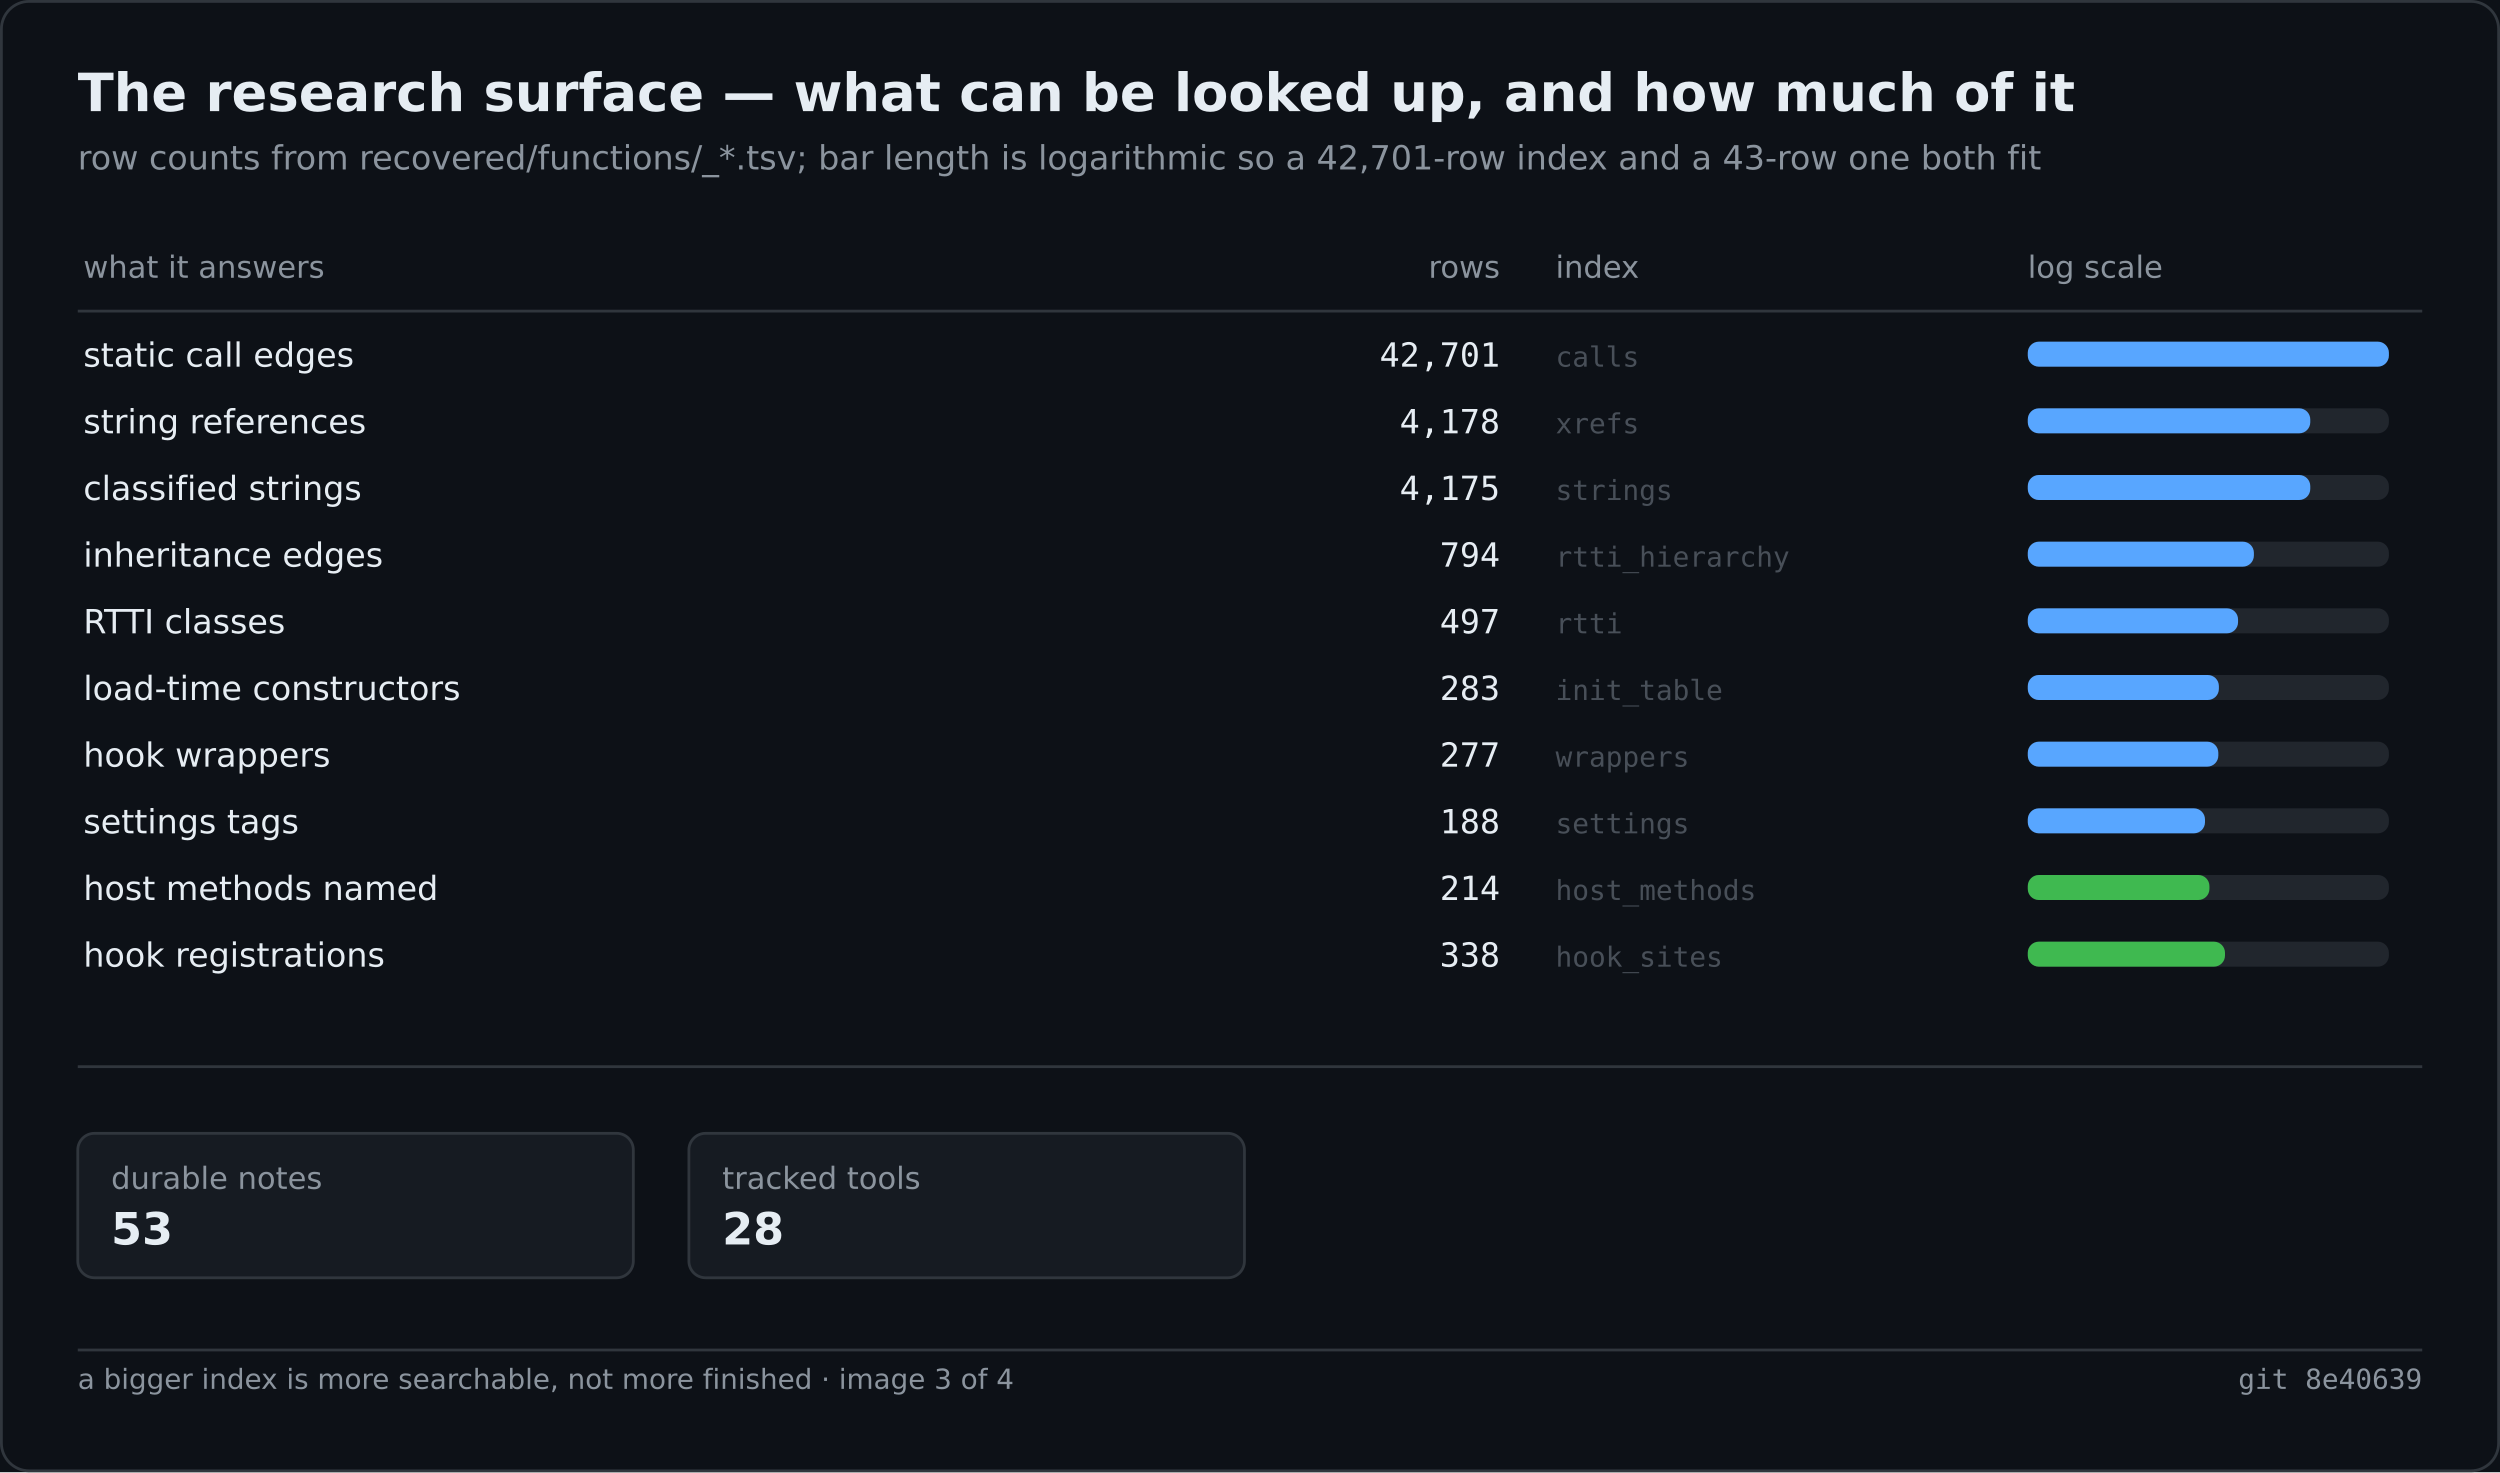
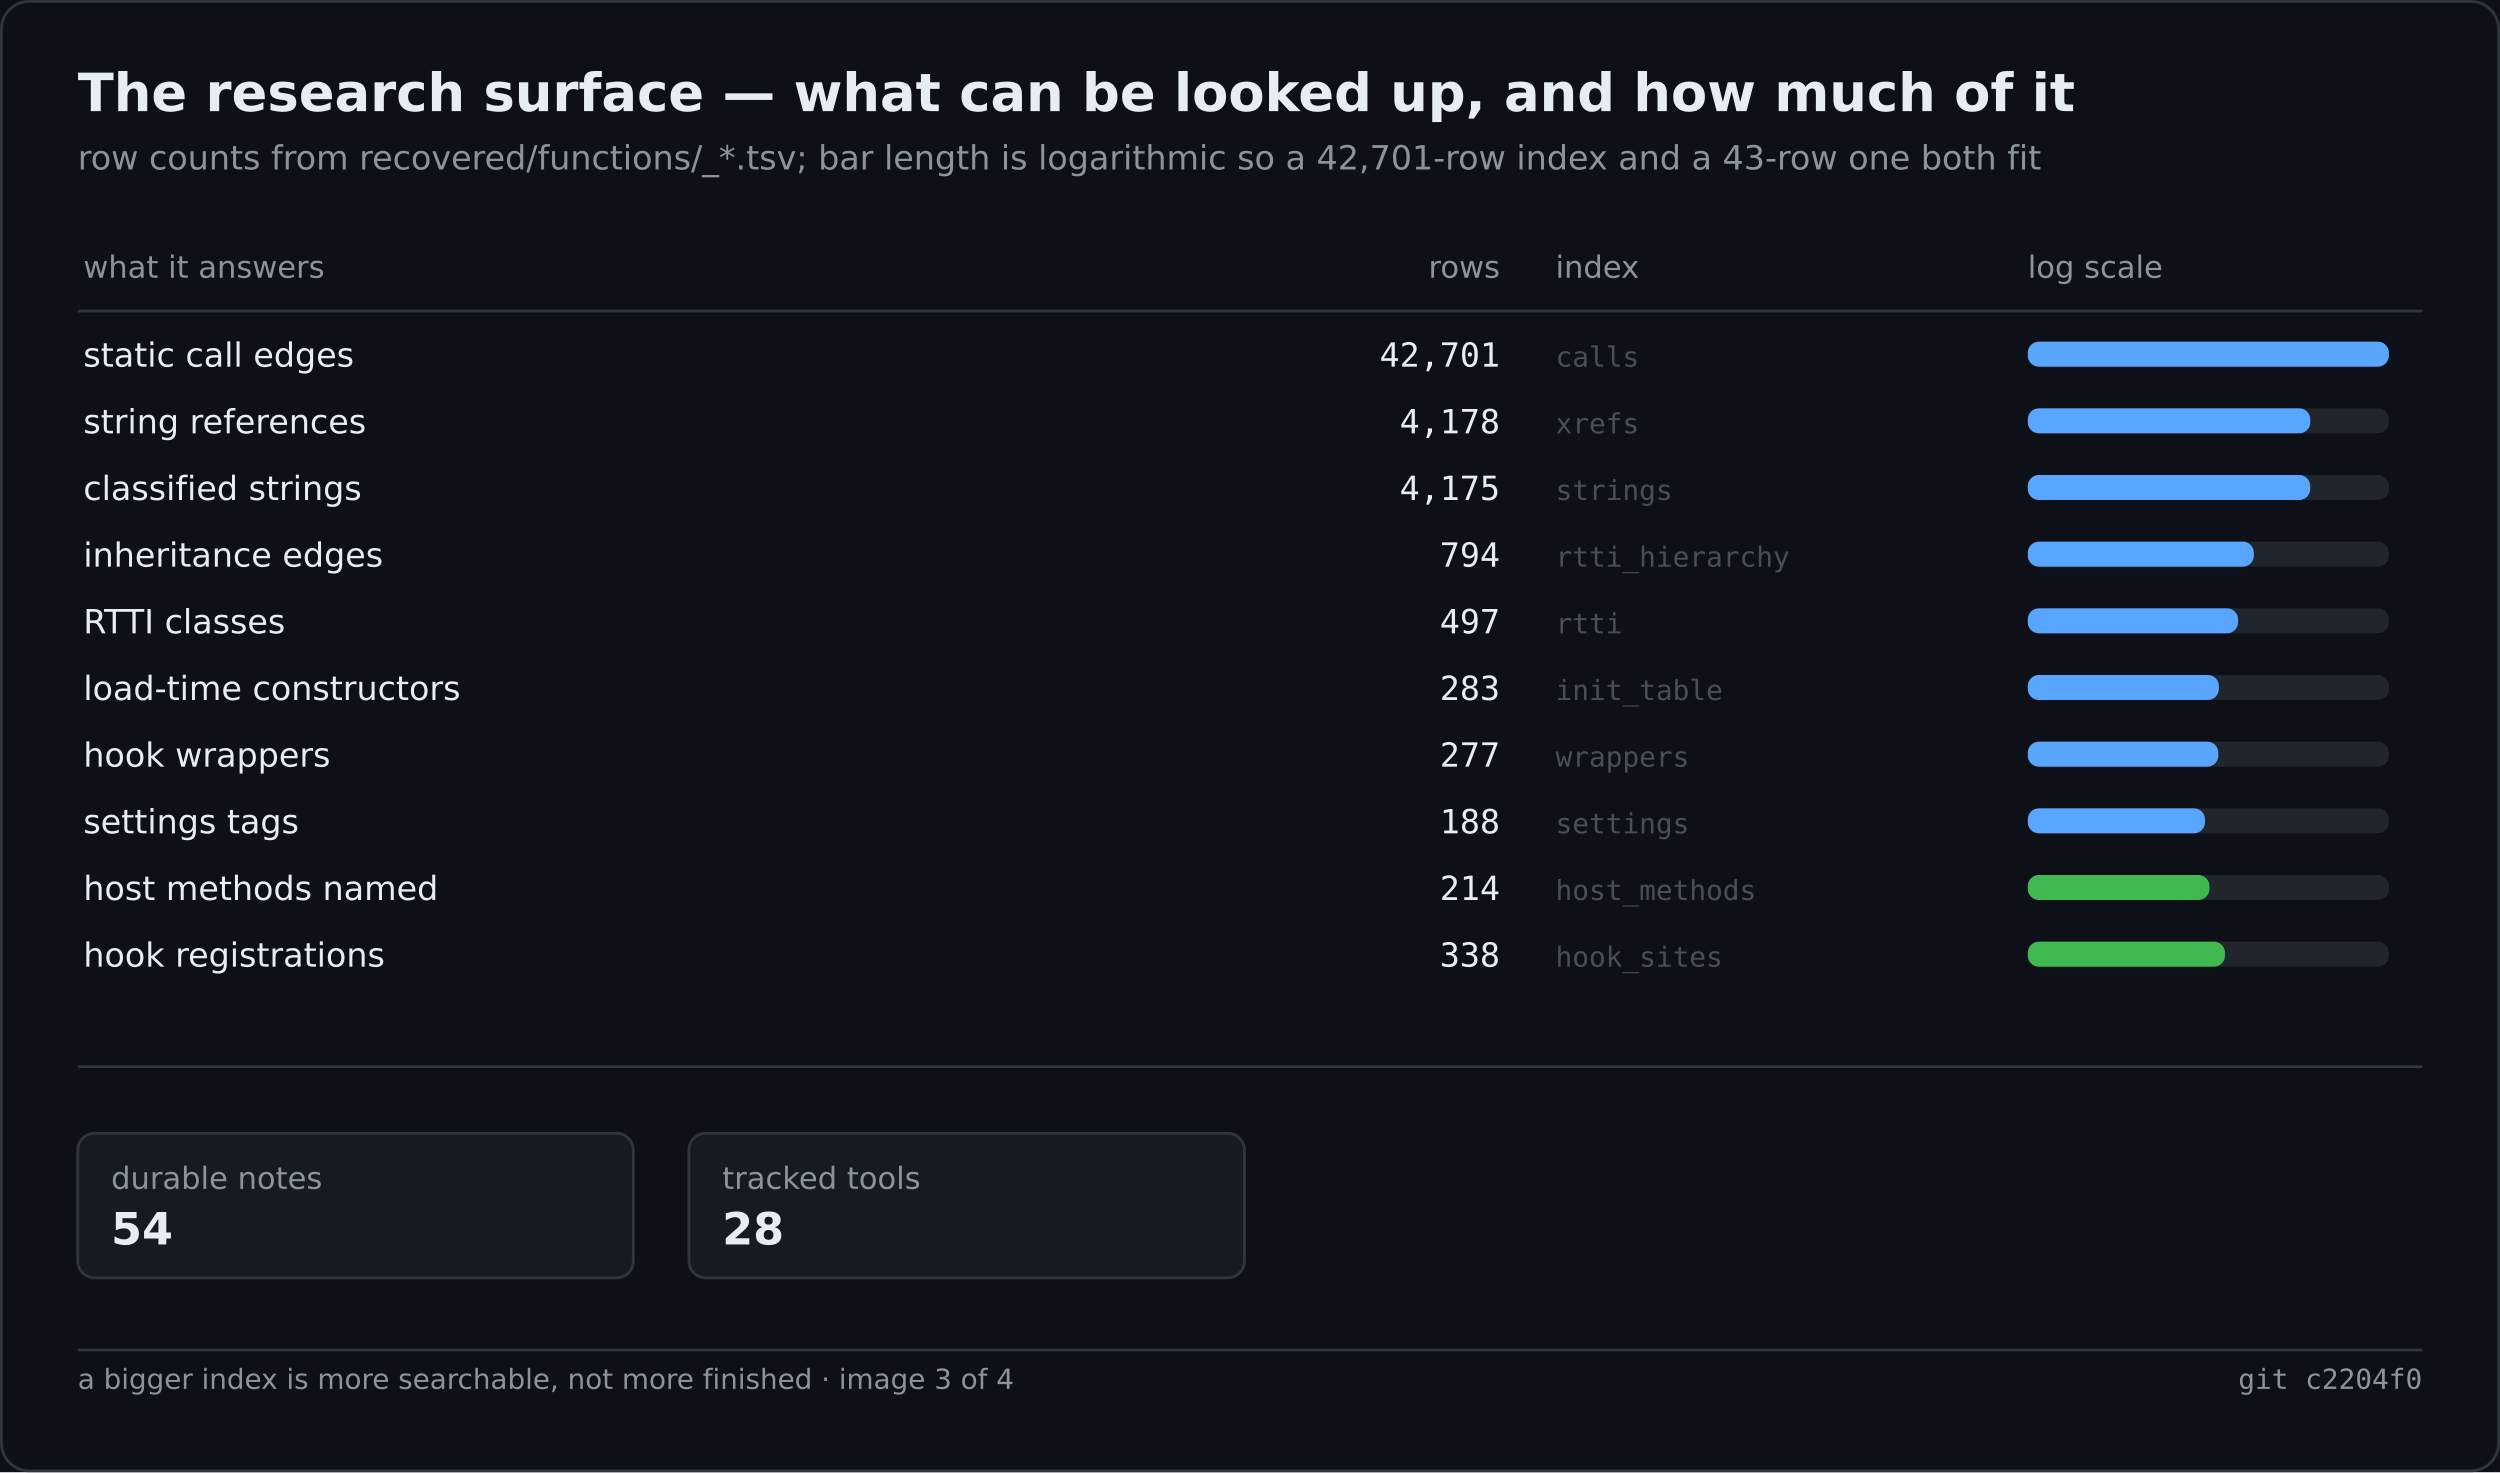
<svg xmlns="http://www.w3.org/2000/svg" width="900" height="530" viewBox="0 0 900 530" role="img" aria-label="The research surface — what can be looked up, and how much of it">
  <rect width="900" height="530" fill="#0d1117" />
  <rect x="0.5" y="0.5" width="899" height="529" fill="none" stroke="#30363d" rx="10" />
  <text x="28" y="40" font-family="Segoe UI,DejaVu Sans,Helvetica,sans-serif" font-size="19" font-weight="600" fill="#e6edf3">The research surface — what can be looked up, and how much of it</text>
  <text x="28" y="61" font-family="Segoe UI,DejaVu Sans,Helvetica,sans-serif" font-size="12" fill="#8b949e">row counts from recovered/functions/_*.tsv; bar length is logarithmic so a 42,701-row index and a 43-row one both fit</text>
  <text x="30.0" y="100.0" font-family="Segoe UI,DejaVu Sans,Helvetica,sans-serif" font-size="11" fill="#8b949e">what it answers</text>
  <text x="540.0" y="100.0" font-family="Segoe UI,DejaVu Sans,Helvetica,sans-serif" font-size="11" fill="#8b949e" text-anchor="end">rows</text>
  <text x="560.0" y="100.0" font-family="Segoe UI,DejaVu Sans,Helvetica,sans-serif" font-size="11" fill="#8b949e">index</text>
  <text x="730.0" y="100.0" font-family="Segoe UI,DejaVu Sans,Helvetica,sans-serif" font-size="11" fill="#8b949e">log scale</text>
  <line x1="28.0" y1="112.0" x2="872.0" y2="112.0" stroke="#30363d" stroke-width="1" />
  <text x="30.0" y="132.0" font-family="Segoe UI,DejaVu Sans,Helvetica,sans-serif" font-size="12" fill="#e6edf3">static call edges</text>
  <text x="540.0" y="132.0" font-family="Cascadia Mono,Consolas,DejaVu Sans Mono,monospace" font-size="12" fill="#e6edf3" text-anchor="end">42,701</text>
  <text x="560.0" y="132.0" font-family="Cascadia Mono,Consolas,DejaVu Sans Mono,monospace" font-size="10" fill="#484f58">calls</text>
  <rect x="730.0" y="123.0" width="130.0" height="9.0" fill="#21262d" rx="4" />
  <rect x="730.0" y="123.0" width="130.0" height="9.0" fill="#58a6ff" rx="4" />
  <text x="30.0" y="156.0" font-family="Segoe UI,DejaVu Sans,Helvetica,sans-serif" font-size="12" fill="#e6edf3">string references</text>
  <text x="540.0" y="156.0" font-family="Cascadia Mono,Consolas,DejaVu Sans Mono,monospace" font-size="12" fill="#e6edf3" text-anchor="end">4,178</text>
  <text x="560.0" y="156.0" font-family="Cascadia Mono,Consolas,DejaVu Sans Mono,monospace" font-size="10" fill="#484f58">xrefs</text>
  <rect x="730.0" y="147.0" width="130.0" height="9.0" fill="#21262d" rx="4" />
  <rect x="730.0" y="147.0" width="101.7" height="9.0" fill="#58a6ff" rx="4" />
  <text x="30.0" y="180.0" font-family="Segoe UI,DejaVu Sans,Helvetica,sans-serif" font-size="12" fill="#e6edf3">classified strings</text>
  <text x="540.0" y="180.0" font-family="Cascadia Mono,Consolas,DejaVu Sans Mono,monospace" font-size="12" fill="#e6edf3" text-anchor="end">4,175</text>
  <text x="560.0" y="180.0" font-family="Cascadia Mono,Consolas,DejaVu Sans Mono,monospace" font-size="10" fill="#484f58">strings</text>
  <rect x="730.0" y="171.0" width="130.0" height="9.0" fill="#21262d" rx="4" />
  <rect x="730.0" y="171.0" width="101.7" height="9.0" fill="#58a6ff" rx="4" />
  <text x="30.0" y="204.0" font-family="Segoe UI,DejaVu Sans,Helvetica,sans-serif" font-size="12" fill="#e6edf3">inheritance edges</text>
  <text x="540.0" y="204.0" font-family="Cascadia Mono,Consolas,DejaVu Sans Mono,monospace" font-size="12" fill="#e6edf3" text-anchor="end">794</text>
  <text x="560.0" y="204.0" font-family="Cascadia Mono,Consolas,DejaVu Sans Mono,monospace" font-size="10" fill="#484f58">rtti_hierarchy</text>
  <rect x="730.0" y="195.0" width="130.0" height="9.0" fill="#21262d" rx="4" />
  <rect x="730.0" y="195.0" width="81.4" height="9.0" fill="#58a6ff" rx="4" />
  <text x="30.0" y="228.0" font-family="Segoe UI,DejaVu Sans,Helvetica,sans-serif" font-size="12" fill="#e6edf3">RTTI classes</text>
  <text x="540.0" y="228.0" font-family="Cascadia Mono,Consolas,DejaVu Sans Mono,monospace" font-size="12" fill="#e6edf3" text-anchor="end">497</text>
  <text x="560.0" y="228.0" font-family="Cascadia Mono,Consolas,DejaVu Sans Mono,monospace" font-size="10" fill="#484f58">rtti</text>
  <rect x="730.0" y="219.0" width="130.0" height="9.0" fill="#21262d" rx="4" />
  <rect x="730.0" y="219.0" width="75.7" height="9.0" fill="#58a6ff" rx="4" />
  <text x="30.0" y="252.0" font-family="Segoe UI,DejaVu Sans,Helvetica,sans-serif" font-size="12" fill="#e6edf3">load-time constructors</text>
  <text x="540.0" y="252.0" font-family="Cascadia Mono,Consolas,DejaVu Sans Mono,monospace" font-size="12" fill="#e6edf3" text-anchor="end">283</text>
  <text x="560.0" y="252.0" font-family="Cascadia Mono,Consolas,DejaVu Sans Mono,monospace" font-size="10" fill="#484f58">init_table</text>
  <rect x="730.0" y="243.0" width="130.0" height="9.0" fill="#21262d" rx="4" />
  <rect x="730.0" y="243.0" width="68.8" height="9.0" fill="#58a6ff" rx="4" />
  <text x="30.0" y="276.0" font-family="Segoe UI,DejaVu Sans,Helvetica,sans-serif" font-size="12" fill="#e6edf3">hook wrappers</text>
  <text x="540.0" y="276.0" font-family="Cascadia Mono,Consolas,DejaVu Sans Mono,monospace" font-size="12" fill="#e6edf3" text-anchor="end">277</text>
  <text x="560.0" y="276.0" font-family="Cascadia Mono,Consolas,DejaVu Sans Mono,monospace" font-size="10" fill="#484f58">wrappers</text>
  <rect x="730.0" y="267.0" width="130.0" height="9.0" fill="#21262d" rx="4" />
  <rect x="730.0" y="267.0" width="68.6" height="9.0" fill="#58a6ff" rx="4" />
  <text x="30.0" y="300.0" font-family="Segoe UI,DejaVu Sans,Helvetica,sans-serif" font-size="12" fill="#e6edf3">settings tags</text>
  <text x="540.0" y="300.0" font-family="Cascadia Mono,Consolas,DejaVu Sans Mono,monospace" font-size="12" fill="#e6edf3" text-anchor="end">188</text>
  <text x="560.0" y="300.0" font-family="Cascadia Mono,Consolas,DejaVu Sans Mono,monospace" font-size="10" fill="#484f58">settings</text>
  <rect x="730.0" y="291.0" width="130.0" height="9.0" fill="#21262d" rx="4" />
  <rect x="730.0" y="291.0" width="63.8" height="9.0" fill="#58a6ff" rx="4" />
  <text x="30.0" y="324.0" font-family="Segoe UI,DejaVu Sans,Helvetica,sans-serif" font-size="12" fill="#e6edf3">host methods named</text>
  <text x="540.0" y="324.0" font-family="Cascadia Mono,Consolas,DejaVu Sans Mono,monospace" font-size="12" fill="#e6edf3" text-anchor="end">214</text>
  <text x="560.0" y="324.0" font-family="Cascadia Mono,Consolas,DejaVu Sans Mono,monospace" font-size="10" fill="#484f58">host_methods</text>
  <rect x="730.0" y="315.0" width="130.0" height="9.0" fill="#21262d" rx="4" />
  <rect x="730.0" y="315.0" width="65.4" height="9.0" fill="#3fb950" rx="4" />
  <text x="30.0" y="348.0" font-family="Segoe UI,DejaVu Sans,Helvetica,sans-serif" font-size="12" fill="#e6edf3">hook registrations</text>
  <text x="540.0" y="348.0" font-family="Cascadia Mono,Consolas,DejaVu Sans Mono,monospace" font-size="12" fill="#e6edf3" text-anchor="end">338</text>
  <text x="560.0" y="348.0" font-family="Cascadia Mono,Consolas,DejaVu Sans Mono,monospace" font-size="10" fill="#484f58">hook_sites</text>
  <rect x="730.0" y="339.0" width="130.0" height="9.0" fill="#21262d" rx="4" />
  <rect x="730.0" y="339.0" width="71.0" height="9.0" fill="#3fb950" rx="4" />
  <line x1="28.0" y1="384.0" x2="872.0" y2="384.0" stroke="#30363d" stroke-width="1" />
  <rect x="28.0" y="408.0" width="200.0" height="52.0" fill="#161b22" rx="6" stroke="#30363d" stroke-width="1" />
  <text x="40.0" y="428.0" font-family="Segoe UI,DejaVu Sans,Helvetica,sans-serif" font-size="11" fill="#8b949e">durable notes</text>
-   <text x="40.0" y="448.0" font-family="Segoe UI,DejaVu Sans,Helvetica,sans-serif" font-size="16" fill="#e6edf3" font-weight="600">53</text>
+   <text x="40.0" y="448.0" font-family="Segoe UI,DejaVu Sans,Helvetica,sans-serif" font-size="16" fill="#e6edf3" font-weight="600">54</text>
  <rect x="248.0" y="408.0" width="200.0" height="52.0" fill="#161b22" rx="6" stroke="#30363d" stroke-width="1" />
  <text x="260.0" y="428.0" font-family="Segoe UI,DejaVu Sans,Helvetica,sans-serif" font-size="11" fill="#8b949e">tracked tools</text>
  <text x="260.0" y="448.0" font-family="Segoe UI,DejaVu Sans,Helvetica,sans-serif" font-size="16" fill="#e6edf3" font-weight="600">28</text>
  <line x1="28.0" y1="486.0" x2="872.0" y2="486.0" stroke="#30363d" stroke-width="1" />
  <text x="28.0" y="500.0" font-family="Segoe UI,DejaVu Sans,Helvetica,sans-serif" font-size="10" fill="#8b949e">a bigger index is more searchable, not more finished · image 3 of 4</text>
-   <text x="872.0" y="500.0" font-family="Cascadia Mono,Consolas,DejaVu Sans Mono,monospace" font-size="10" fill="#8b949e" text-anchor="end">git 8e40639</text>
+   <text x="872.0" y="500.0" font-family="Cascadia Mono,Consolas,DejaVu Sans Mono,monospace" font-size="10" fill="#8b949e" text-anchor="end">git c2204f0</text>
</svg>
